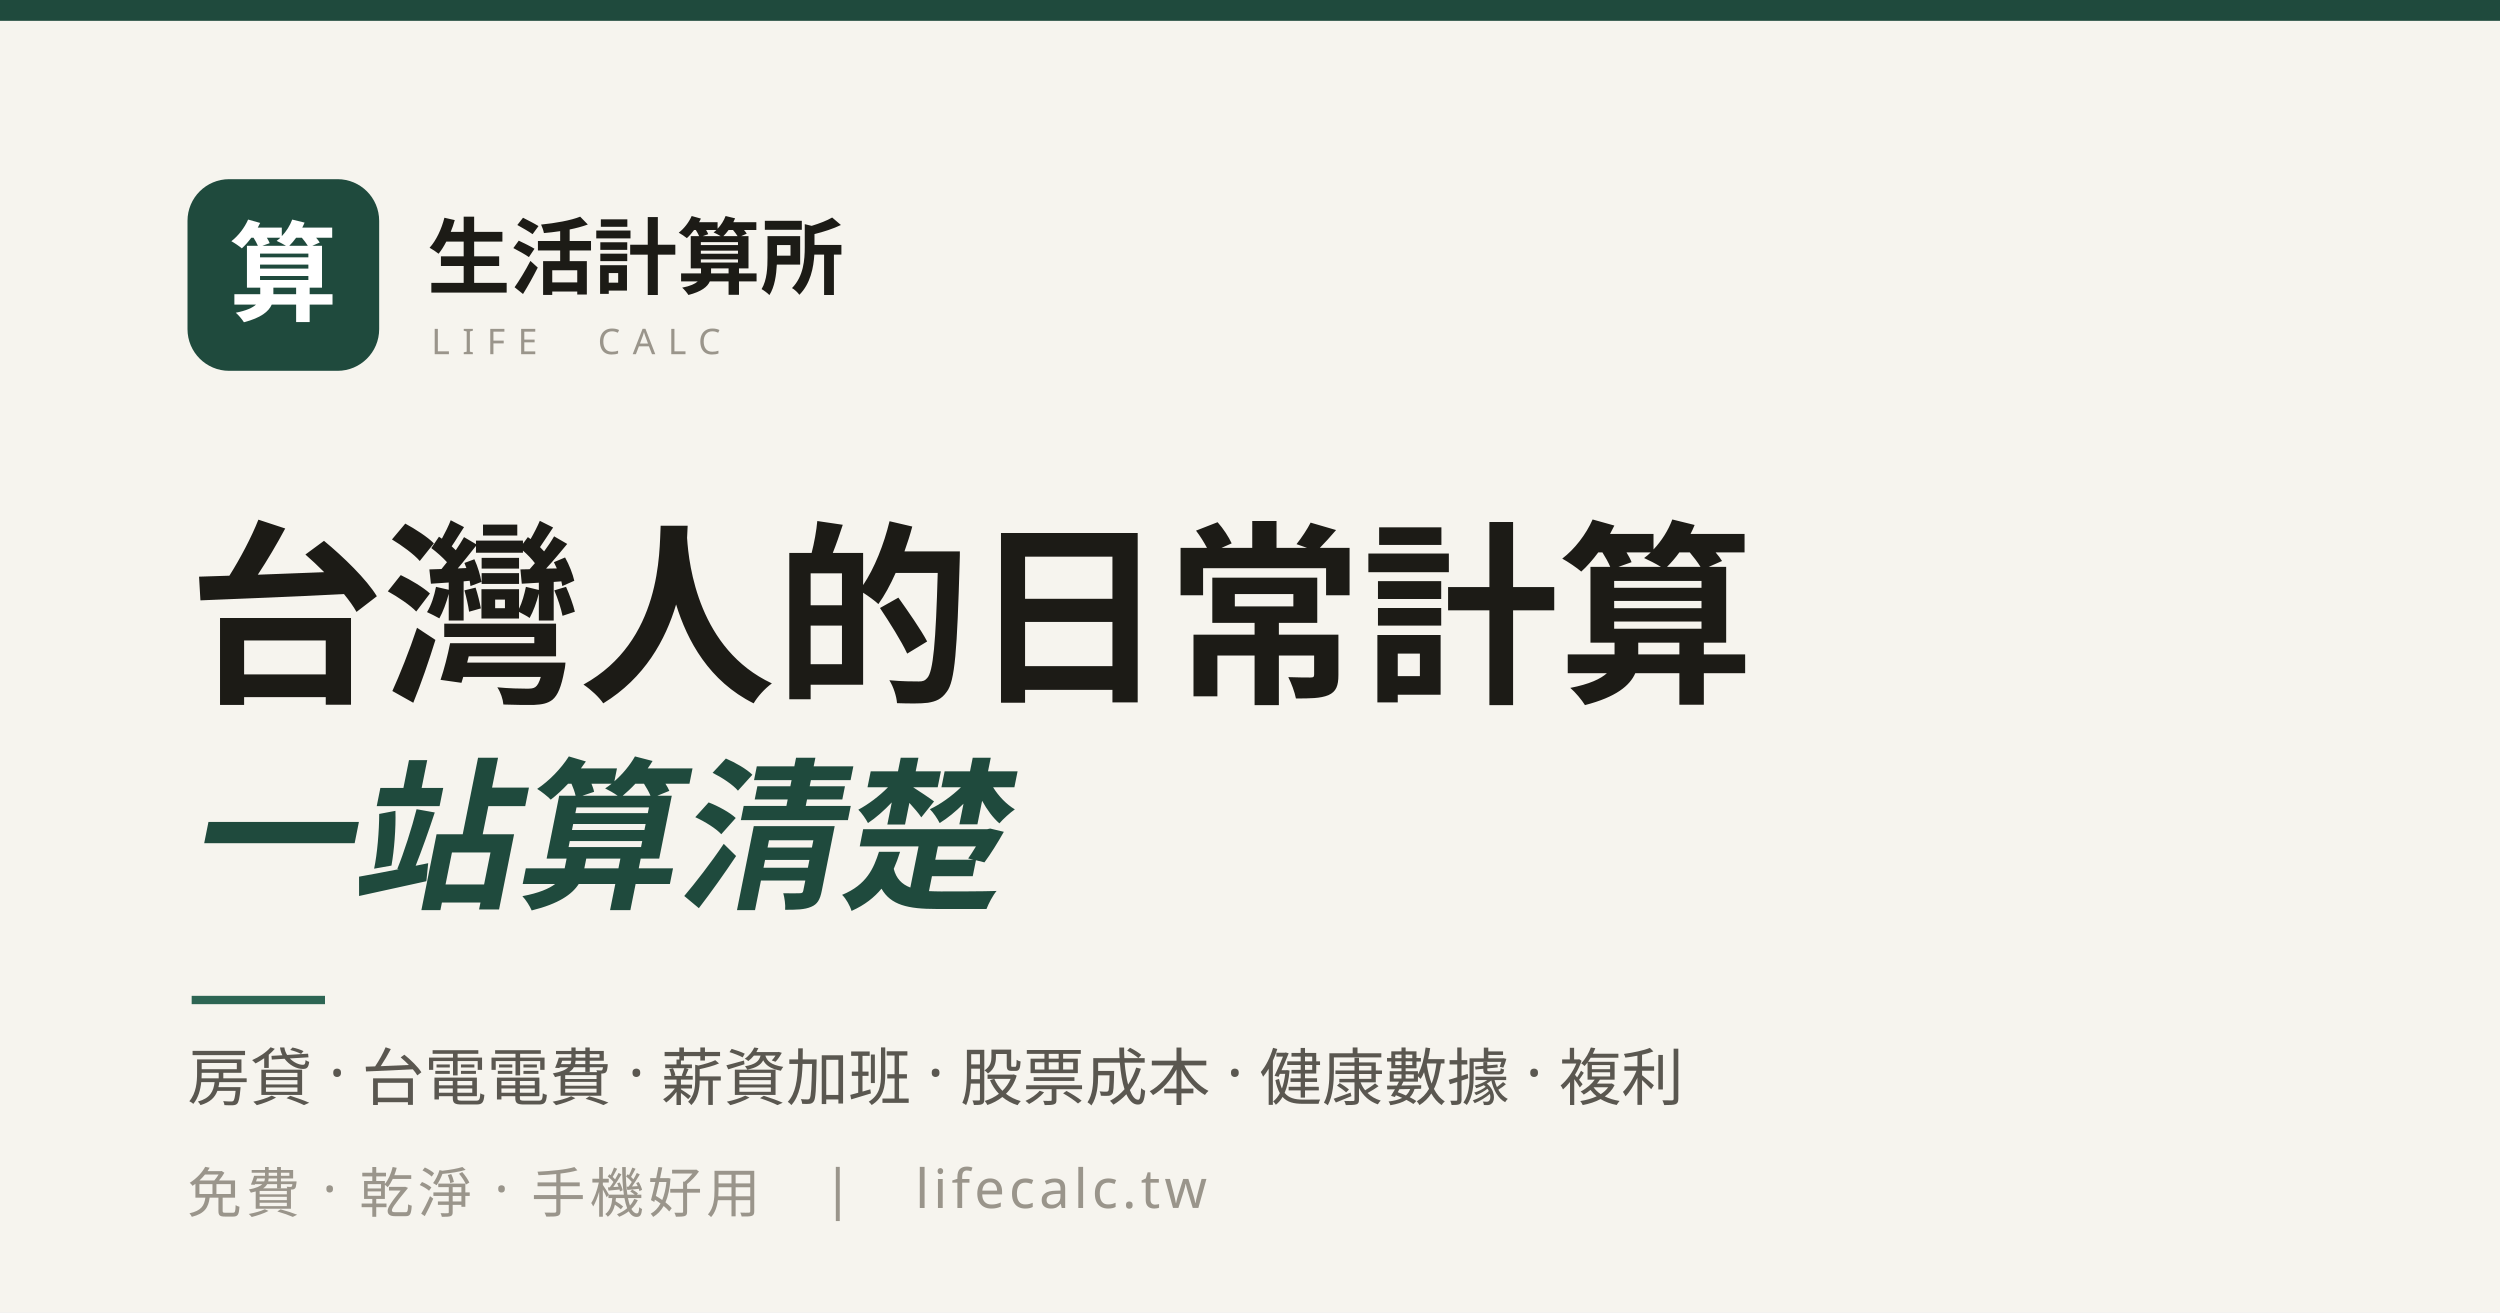
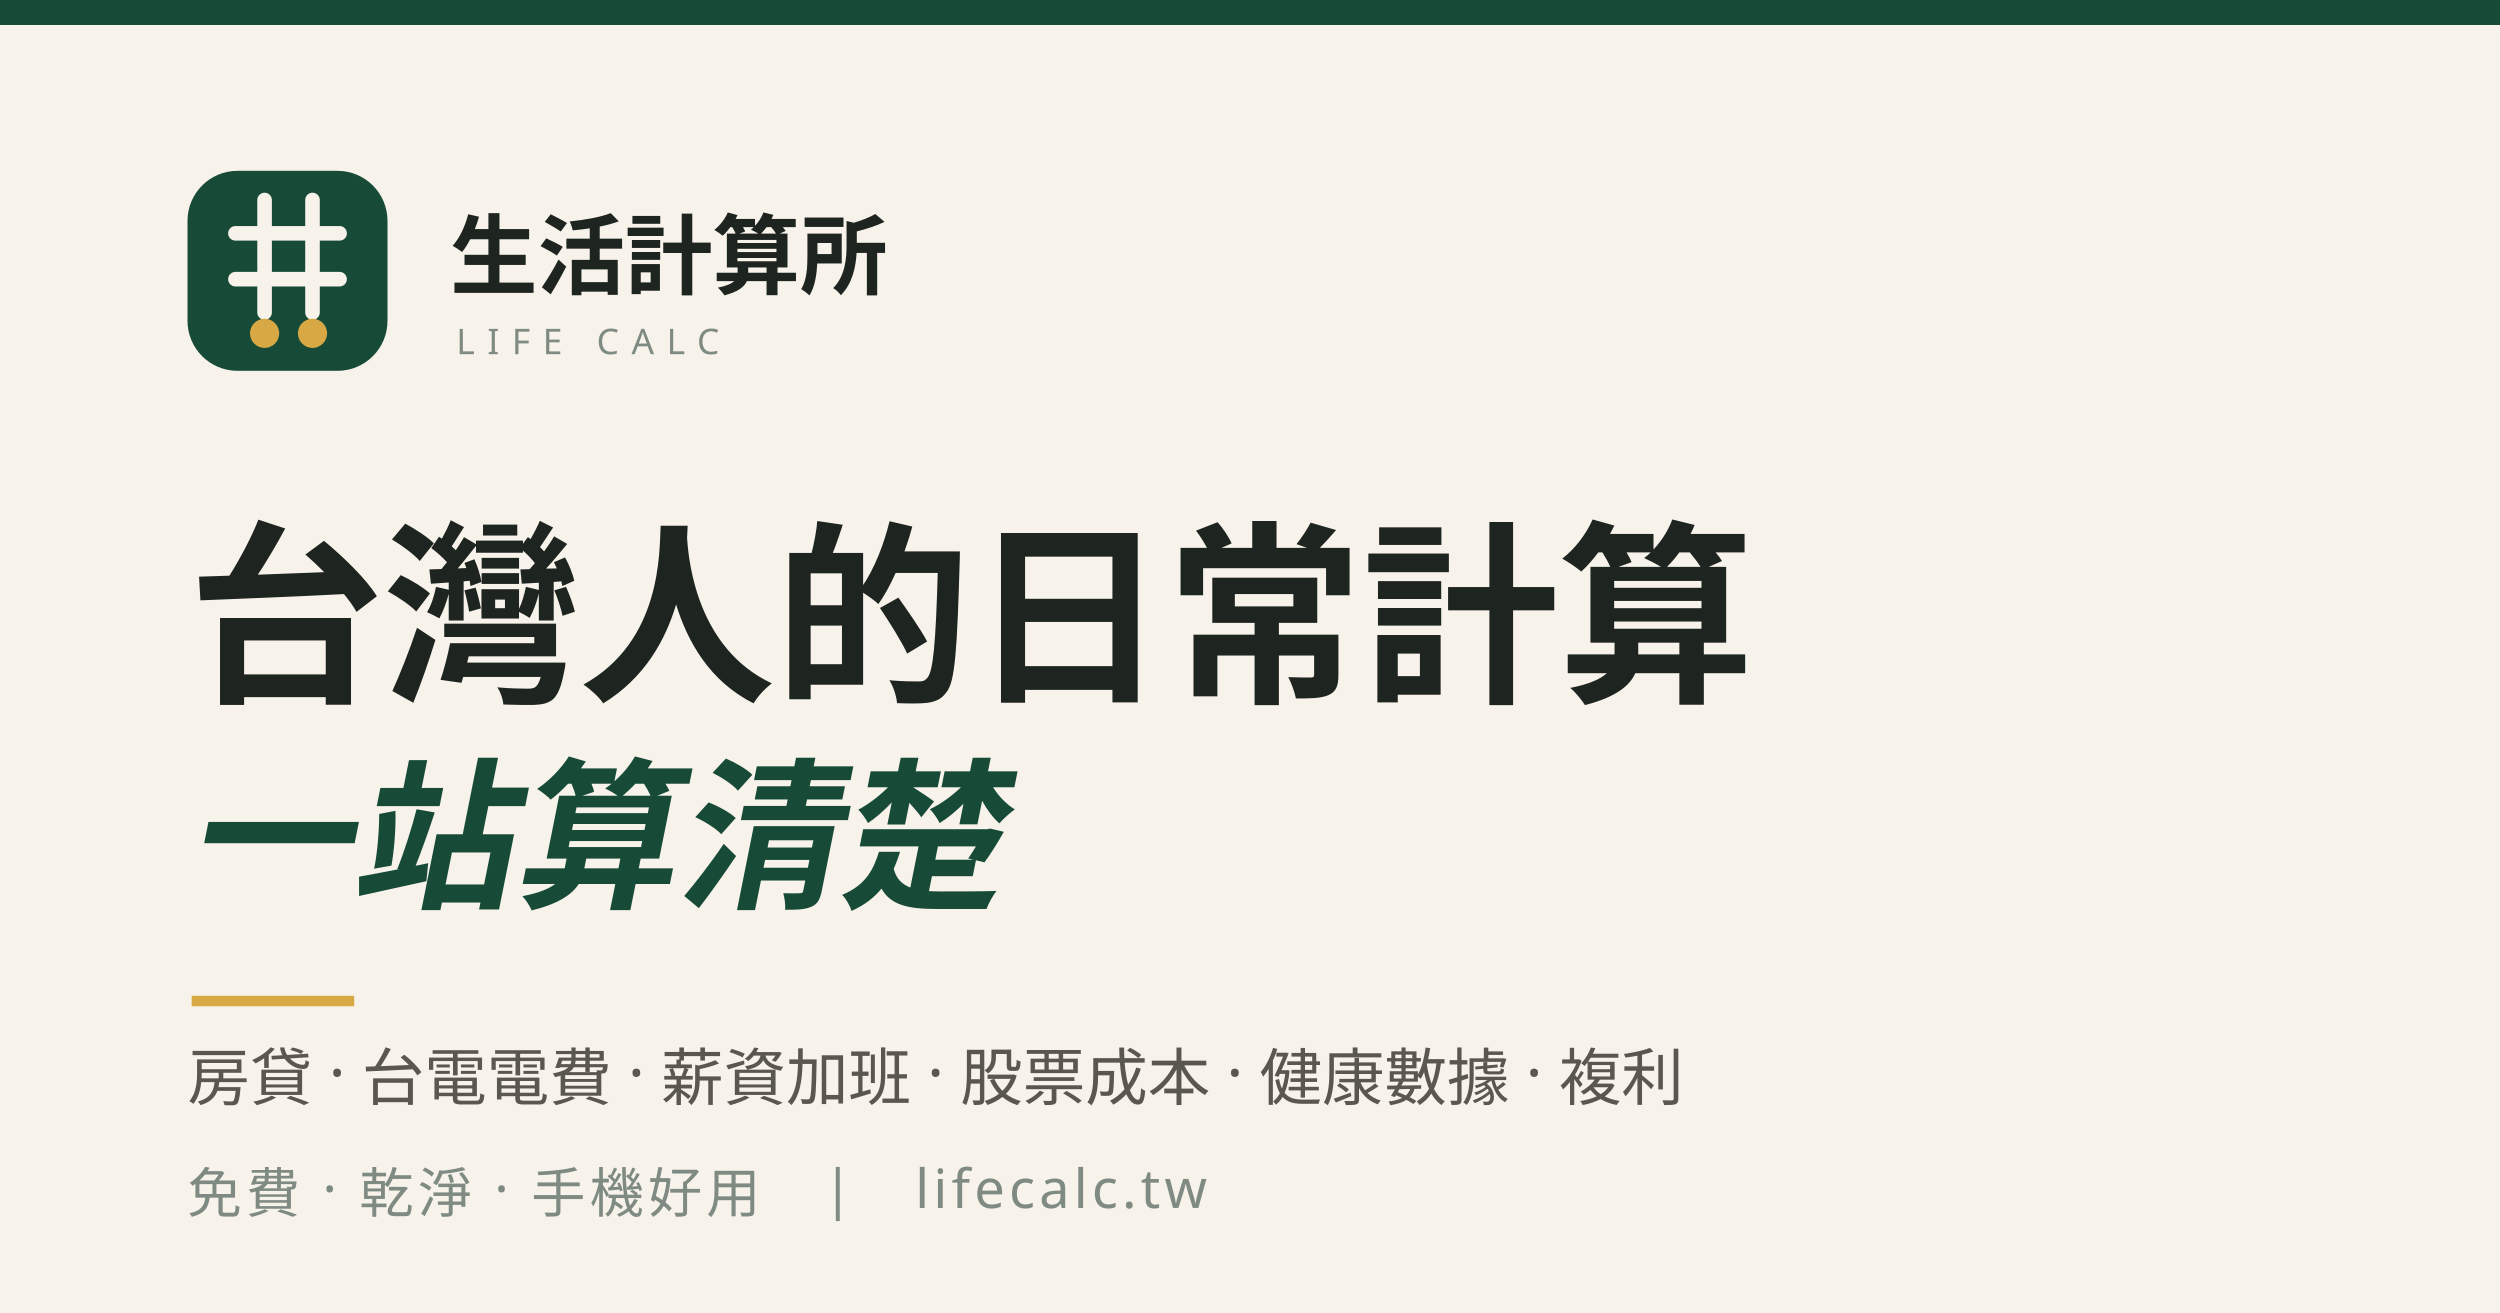
<svg xmlns="http://www.w3.org/2000/svg" width="1200" height="630" viewBox="0 0 1200 630">
-   <rect width="1200" height="630" fill="#f6f4ee" />
-   <rect x="0" y="0" width="1200" height="10" fill="#1f4a3d" />
+   <rect width="1200" height="630" fill="#f7f3ea" />
+   <rect x="0" y="0" width="1200" height="12" fill="#174b38" />
  <g font-family="'Noto Serif TC','Microsoft JhengHei',serif">
-     <rect x="90" y="86" width="92" height="92" rx="20" fill="#1f4a3d" />
-     <text x="136" y="150" font-size="52" fill="#ffffff" text-anchor="middle" font-weight="600">算</text>
-     <text x="205" y="138" font-size="40" fill="#1c1b16" font-weight="600">生活計算所</text>
-     <text x="207" y="170" font-size="17" fill="#9a958b" font-family="'Noto Sans TC',sans-serif" letter-spacing="6">LIFE　CALC</text>
+     <rect x="90" y="82" width="96" height="96" rx="24" fill="#174b38" />
+     <path d="M113 112h50M113 134h50" stroke="#f7f3ea" stroke-width="7" stroke-linecap="round" />
+     <path d="M127 96v54M150 96v54" stroke="#f7f3ea" stroke-width="7" stroke-linecap="round" />
+     <circle cx="127" cy="160" r="7" fill="#d8a844" />
+     <circle cx="150" cy="160" r="7" fill="#d8a844" />
+     <text x="216" y="138" font-size="42" fill="#1e241f" font-weight="700">生活計算所</text>
+     <text x="219" y="170" font-size="17" fill="#7f8b82" font-family="'Noto Sans TC',sans-serif" letter-spacing="6">LIFE CALC</text>
  </g>
  <g font-family="'Noto Serif TC','Microsoft JhengHei',serif">
-     <text x="90" y="330" font-size="94" fill="#1c1b16" font-weight="600">台灣人的日常計算</text>
-     <text x="90" y="430" font-size="78" fill="#1f4a3d" font-weight="600" font-style="italic">一站算清楚</text>
+     <text x="90" y="330" font-size="94" fill="#1e241f" font-weight="700">台灣人的日常計算</text>
+     <text x="90" y="430" font-size="78" fill="#174b38" font-weight="700" font-style="italic">一站算清楚</text>
  </g>
-   <rect x="92" y="478" width="64" height="4" fill="#2d6553" />
+   <rect x="92" y="478" width="78" height="5" fill="#d8a844" />
  <text x="90" y="528" font-size="30" fill="#5a5750" font-family="'Noto Sans TC','Microsoft JhengHei',sans-serif">房貸 · 台電電費 · 薪資加班 · 股票成本 · 健康數據 · 複利</text>
-   <text x="90" y="582" font-size="26" fill="#9a958b" font-family="'Noto Sans TC',sans-serif" letter-spacing="2">免費 · 乾淨 · 手機好用　|　lifecalc.tw</text>
+   <text x="90" y="582" font-size="26" fill="#7f8b82" font-family="'Noto Sans TC',sans-serif" letter-spacing="2">免費 · 乾淨 · 手機好用　|　lifecalc.tw</text>
</svg>
